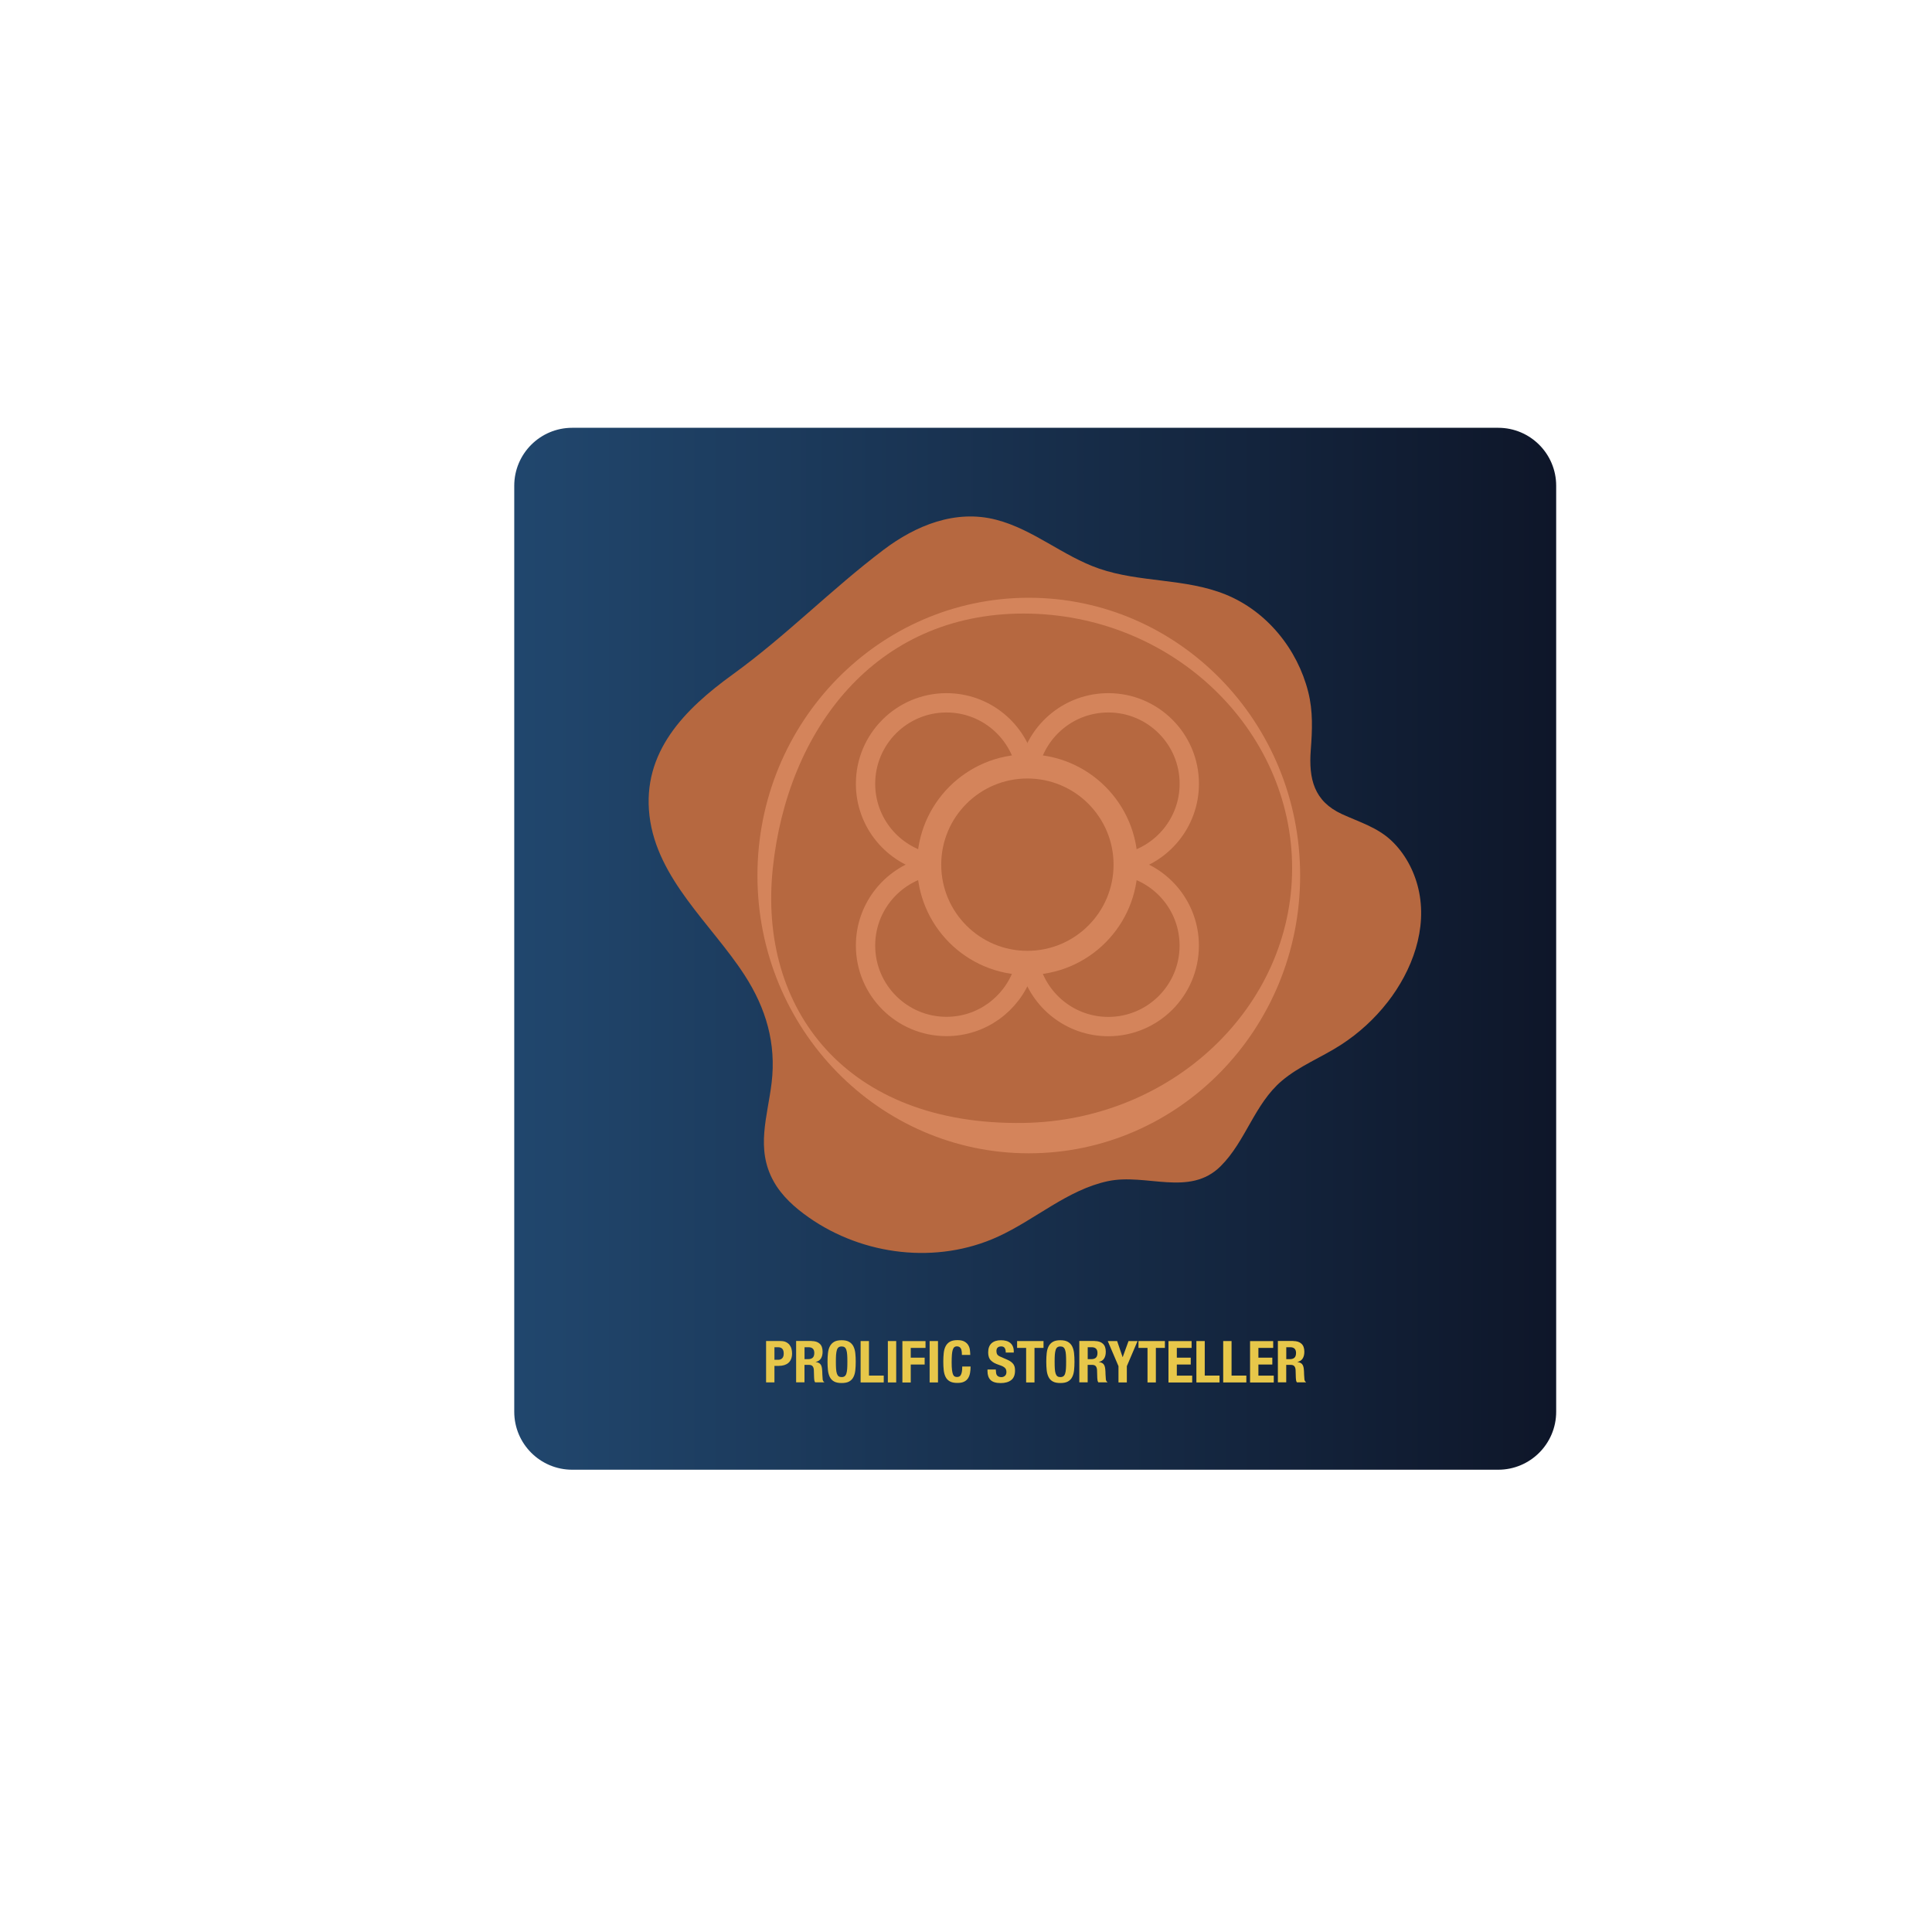
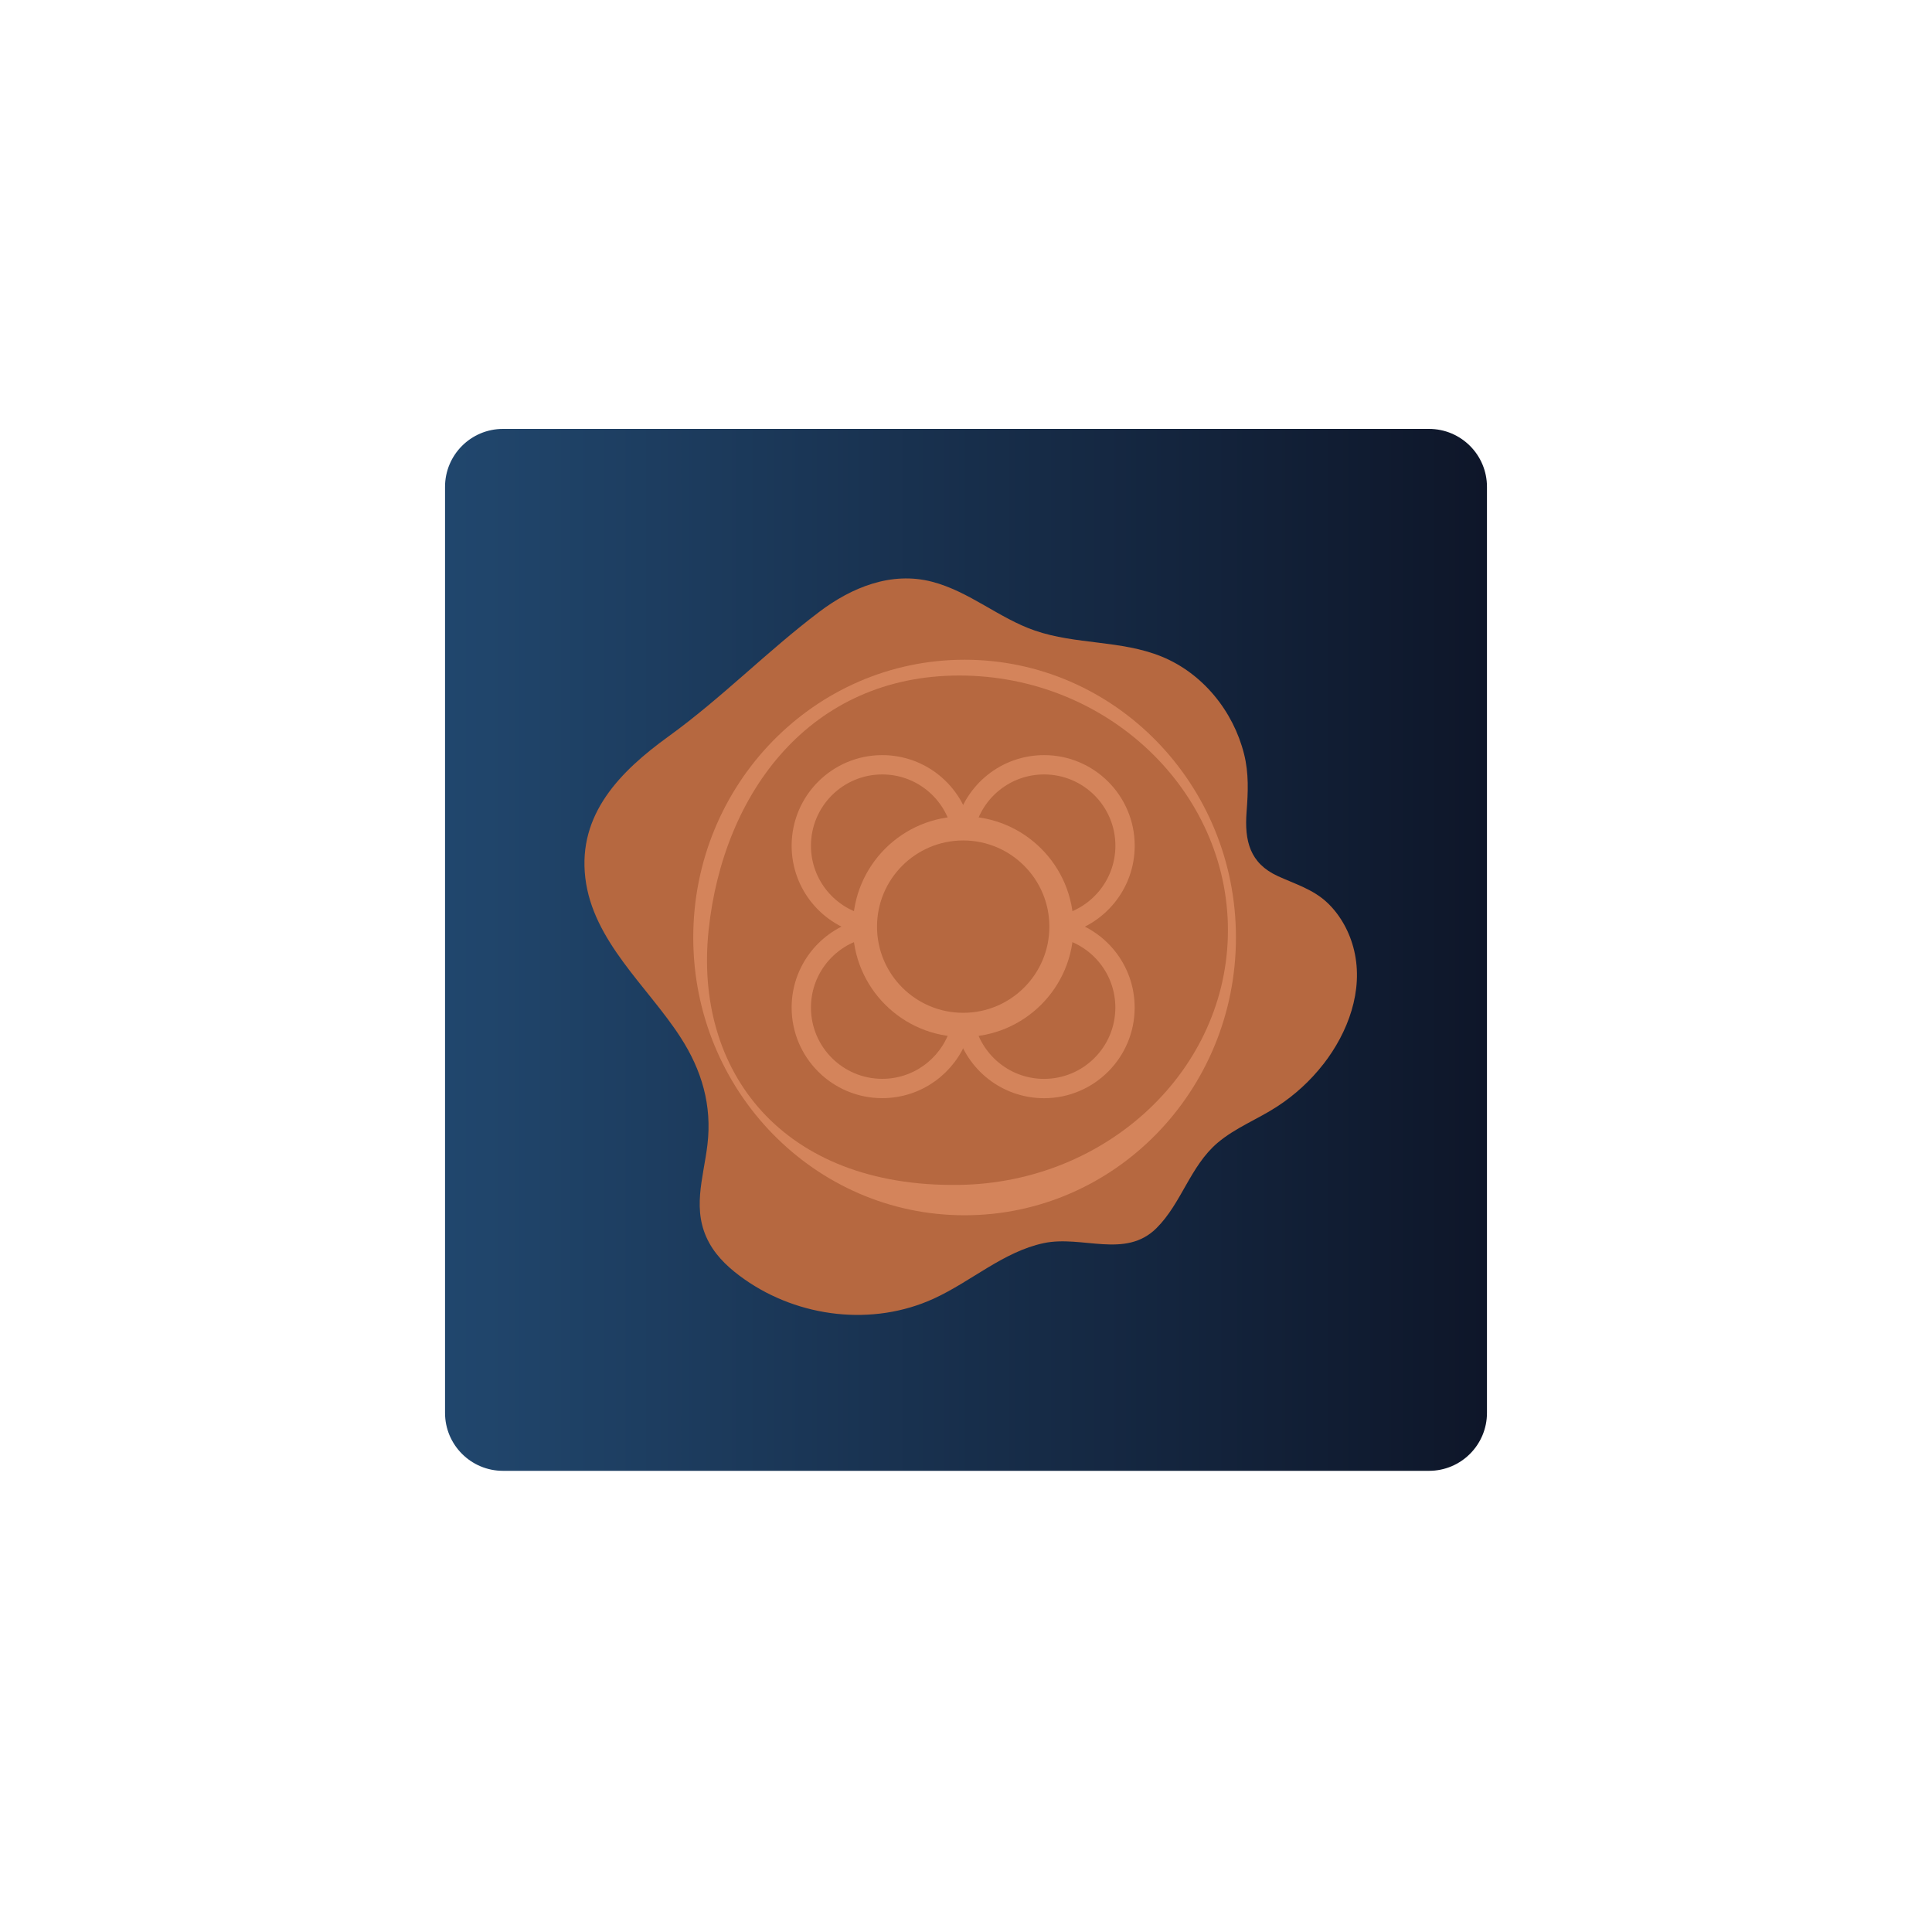
<svg xmlns="http://www.w3.org/2000/svg" viewBox="0 0 400 400">
  <defs>
-     <linearGradient id="b" x1="106.47" y1="196.43" x2="322.19" y2="196.43" gradientUnits="userSpaceOnUse">
+     <linearGradient id="b" x1="92.14" y1="196.66" x2="307.86" y2="196.66" gradientUnits="userSpaceOnUse">
      <stop offset="0" stop-color="#20466d" />
      <stop offset=".04" stop-color="#20456b" />
      <stop offset="1" stop-color="#0e1629" />
    </linearGradient>
  </defs>
  <g id="a" data-name="Backgrounds">
-     <rect x="106.47" y="88.57" width="215.72" height="215.72" rx="12" ry="12" fill="url(#b)" />
+     <rect x="92.14" y="88.8" width="215.72" height="215.72" rx="12" ry="12" fill="url(#b)" />
  </g>
  <g id="c" data-name="Storyteller">
    <g>
-       <circle cx="213" cy="179.76" r="60.26" fill="#d4845b" />
-       <path d="M287.29,207.47c-2.69,3.46-5.96,6.45-9.63,8.83-4.02,2.61-8.63,4.37-12.31,7.5-5.64,4.81-7.44,12.49-12.63,17.65-6.45,6.41-15.4,1.4-23.36,3.1-8.34,1.78-14.99,7.94-22.75,11.49-12.62,5.77-27.88,3.93-39.17-3.99-2.88-2.02-5.58-4.42-7.28-7.49-3.76-6.77-1.23-13.43-.4-20.42.96-8.12-1.16-15.39-5.61-22.26-6.8-10.51-18.13-19.86-19.68-32.97-1.56-13.22,7.3-22.09,17.2-29.25,11.14-8.06,20.42-17.64,31.25-25.82,6.68-5.06,14.91-8.42,23.33-6.23,7.74,2.01,13.82,7.53,21.29,10.11,8.48,2.93,17.84,1.97,26.22,5.37,8.54,3.47,14.87,11.31,17.1,20.19,1.01,4.02.83,7.91.52,12.01-.45,5.96.66,10.59,6.45,13.26,3.58,1.64,7.31,2.73,10.24,5.49,2.79,2.63,4.7,6.2,5.58,9.92,1.97,8.32-1.27,16.97-6.36,23.52ZM213,123.76c-31.03,0-56.18,25.75-56.18,57.51s25.15,57.51,56.18,57.51,56.18-25.75,56.18-57.51-25.15-57.51-56.18-57.51Z" fill="#b66840" />
-       <path d="M211.9,232.49c-36.76.56-54.97-23.64-51.9-52.73,3.02-28.65,21.18-52.73,51.9-52.73s55.62,23.93,55.62,52.73-24.91,52.27-55.62,52.73Z" fill="#b66840" />
+       <circle cx="199.71" cy="192.59" r="60.26" fill="#d4845b" />
+       <path d="M274,220.3c-2.69,3.46-5.96,6.45-9.63,8.83-4.02,2.61-8.63,4.37-12.31,7.5-5.64,4.81-7.44,12.49-12.63,17.65-6.45,6.41-15.4,1.4-23.36,3.1-8.34,1.78-14.99,7.94-22.75,11.49-12.62,5.77-27.88,3.93-39.17-3.99-2.88-2.02-5.58-4.42-7.28-7.49-3.76-6.77-1.23-13.43-.4-20.42.96-8.12-1.16-15.39-5.61-22.26-6.8-10.51-18.13-19.86-19.68-32.97-1.56-13.22,7.3-22.09,17.2-29.25,11.14-8.06,20.42-17.64,31.25-25.82,6.68-5.06,14.91-8.42,23.33-6.23,7.74,2.01,13.82,7.53,21.29,10.11,8.48,2.93,17.84,1.97,26.22,5.37,8.54,3.47,14.87,11.31,17.1,20.19,1.01,4.02.83,7.91.52,12.01-.45,5.96.66,10.59,6.45,13.26,3.58,1.64,7.31,2.73,10.24,5.49,2.79,2.63,4.7,6.2,5.58,9.92,1.97,8.32-1.27,16.97-6.36,23.52ZM199.71,136.59c-31.03,0-56.18,25.75-56.18,57.51s25.15,57.51,56.18,57.51,56.18-25.75,56.18-57.51-25.15-57.51-56.18-57.51Z" fill="#b66840" />
+       <path d="M198.61,245.32c-36.76.56-54.97-23.64-51.9-52.73,3.02-28.65,21.18-52.73,51.9-52.73s55.62,23.93,55.62,52.73-24.91,52.27-55.62,52.73Z" fill="#b66840" />
    </g>
    <g>
-       <circle cx="212.71" cy="179.02" r="20.34" fill="none" stroke="#d4845b" stroke-miterlimit="10" stroke-width="5" />
-       <path d="M233.34,179.47c7.39,1.75,12.88,8.38,12.88,16.31,0,9.25-7.5,16.76-16.76,16.76-7.75,0-14.28-5.27-16.19-12.42" fill="none" stroke="#d4845b" stroke-miterlimit="10" stroke-width="4" />
-       <path d="M192.58,178.68c-7.64-1.56-13.38-8.32-13.38-16.41,0-9.25,7.5-16.76,16.76-16.76,8.05,0,14.77,5.68,16.39,13.25" fill="none" stroke="#d4845b" stroke-miterlimit="10" stroke-width="4" />
-       <path d="M211.75,201.38c-2.31,6.49-8.51,11.14-15.79,11.14-9.25,0-16.76-7.5-16.76-16.76,0-7.41,4.82-13.7,11.49-15.91" fill="none" stroke="#d4845b" stroke-miterlimit="10" stroke-width="4" />
-       <path d="M213.16,158.39c1.75-7.39,8.38-12.88,16.31-12.88,9.25,0,16.76,7.5,16.76,16.76,0,8.05-5.68,14.77-13.25,16.39" fill="none" stroke="#d4845b" stroke-miterlimit="10" stroke-width="4" />
-     </g>
-     <g>
-       <rect x="142.99" y="277.65" width="142.68" height="12.42" fill="none" />
-       <path d="M161.63,277.65c.44,0,.81.07,1.11.22.3.15.54.34.73.58.18.24.32.51.4.82.08.31.12.62.12.94,0,.44-.07.82-.2,1.15-.13.33-.32.6-.55.8-.24.21-.52.36-.86.47-.34.1-.71.16-1.12.16h-.92v3.42h-1.73v-8.57h3.02ZM161.11,281.53c.34,0,.62-.1.83-.31.21-.21.32-.53.32-.97s-.09-.76-.28-.98c-.18-.22-.49-.34-.92-.34h-.72v2.6h.77Z" fill="#e7c74a" />
-       <path d="M168.03,277.65c.72,0,1.28.18,1.68.55.4.36.6.92.6,1.66,0,.58-.12,1.05-.35,1.41-.23.36-.59.6-1.08.7v.02c.43.06.75.2.95.42.2.22.32.56.37,1.04.02.16.03.33.04.52,0,.19.02.4.02.63.02.46.04.8.07,1.04.05.24.15.4.31.49v.07h-1.87c-.09-.12-.14-.26-.17-.41s-.04-.32-.05-.49l-.05-1.64c-.02-.34-.1-.6-.25-.79s-.41-.29-.77-.29h-.92v3.62h-1.73v-8.57h3.19ZM167.29,281.4c.42,0,.74-.1.96-.29.22-.2.34-.53.34-.99,0-.79-.4-1.19-1.2-1.19h-.82v2.47h.72Z" fill="#e7c74a" />
-       <path d="M171.42,280.14c.06-.55.19-1.02.4-1.41.2-.39.5-.7.88-.92.38-.22.9-.33,1.55-.33s1.16.11,1.55.33c.38.22.68.53.88.92.2.39.34.86.4,1.41s.09,1.15.09,1.79-.03,1.26-.09,1.8c-.06.54-.19,1.01-.4,1.4-.2.39-.5.69-.88.9-.38.21-.9.31-1.55.31s-1.16-.1-1.55-.31c-.38-.21-.68-.51-.88-.9-.2-.39-.34-.86-.4-1.4-.06-.54-.09-1.14-.09-1.8s.03-1.25.09-1.79ZM173.1,283.41c.03.4.08.73.17.98s.2.44.36.55c.16.12.36.17.62.17s.46-.06.62-.17c.16-.12.28-.3.36-.55s.14-.58.17-.98c.03-.4.04-.89.04-1.47s-.01-1.06-.04-1.46c-.03-.4-.08-.73-.17-.98-.08-.26-.2-.44-.36-.56-.16-.12-.36-.17-.62-.17s-.46.06-.62.17c-.16.12-.28.3-.36.56-.08.26-.14.58-.17.98-.03.4-.04.89-.04,1.46s.01,1.07.04,1.47Z" fill="#e7c74a" />
-       <path d="M178.18,277.65h1.73v7.15h3.06v1.42h-4.79v-8.57Z" fill="#e7c74a" />
-       <path d="M183.82,277.65h1.73v8.57h-1.73v-8.57Z" fill="#e7c74a" />
-       <path d="M191.62,277.65v1.42h-3.06v2.02h2.88v1.42h-2.88v3.72h-1.73v-8.57h4.79Z" fill="#e7c74a" />
-       <path d="M192.47,277.65h1.73v8.57h-1.73v-8.57Z" fill="#e7c74a" />
-       <path d="M198.92,279.18c-.15-.28-.42-.43-.81-.43-.22,0-.39.06-.53.17s-.25.3-.33.56c-.08.26-.14.6-.17,1.02-.03.42-.05.93-.05,1.54,0,.65.02,1.17.07,1.57s.11.71.2.93c.09.22.21.37.35.44.14.08.3.11.49.11.15,0,.29-.03.43-.08.13-.05.25-.16.34-.31s.17-.38.23-.66c.06-.28.08-.66.08-1.12h1.73c0,.46-.04.9-.11,1.32-.07.42-.21.78-.4,1.09-.2.31-.47.56-.83.73-.36.18-.82.26-1.39.26-.65,0-1.16-.1-1.55-.31-.38-.21-.68-.51-.88-.9-.2-.39-.34-.86-.4-1.4-.06-.54-.09-1.14-.09-1.8s.03-1.25.09-1.79c.06-.55.19-1.02.4-1.41.2-.39.5-.7.88-.92.38-.22.9-.33,1.55-.33s1.1.1,1.46.3c.36.2.62.45.8.76.18.31.29.64.33,1,.04.36.07.69.07,1h-1.73c0-.62-.07-1.08-.22-1.36Z" fill="#e7c74a" />
-       <path d="M206.2,283.8c0,.2.02.38.05.55s.09.3.18.41.21.2.35.26c.15.06.33.1.56.1.26,0,.5-.09.71-.26.21-.17.32-.44.32-.8,0-.19-.03-.36-.08-.5-.05-.14-.14-.27-.26-.38-.12-.11-.28-.21-.47-.31-.2-.09-.44-.19-.73-.28-.38-.13-.72-.27-1-.42s-.51-.33-.7-.53c-.19-.2-.33-.44-.41-.71-.09-.27-.13-.58-.13-.93,0-.85.24-1.48.71-1.9s1.12-.62,1.94-.62c.38,0,.74.04,1.06.13.32.08.6.22.84.41.24.19.42.43.55.72.13.29.2.64.2,1.05v.24h-1.66c0-.41-.07-.72-.22-.94-.14-.22-.38-.33-.72-.33-.19,0-.35.03-.48.08s-.23.13-.31.22-.13.2-.16.32c-.03.12-.04.24-.04.37,0,.26.06.49.17.67.11.18.35.35.72.5l1.33.58c.33.14.6.29.8.45.21.16.37.32.5.5.12.18.21.38.26.59.05.22.07.46.07.72,0,.9-.26,1.56-.79,1.97-.52.41-1.25.62-2.19.62s-1.67-.21-2.09-.64c-.42-.42-.63-1.03-.63-1.82v-.35h1.73v.25Z" fill="#e7c74a" />
-       <path d="M216.05,279.07h-1.87v7.15h-1.73v-7.15h-1.87v-1.42h5.47v1.42Z" fill="#e7c74a" />
-       <path d="M216.71,280.14c.06-.55.19-1.02.4-1.41.2-.39.5-.7.88-.92.38-.22.9-.33,1.55-.33s1.16.11,1.55.33c.38.22.68.53.88.92.2.39.34.86.4,1.41.06.55.09,1.15.09,1.79s-.03,1.26-.09,1.8c-.06.54-.19,1.01-.4,1.4-.2.39-.5.69-.88.9s-.9.31-1.55.31-1.16-.1-1.55-.31-.68-.51-.88-.9c-.2-.39-.34-.86-.4-1.4-.06-.54-.09-1.14-.09-1.8s.03-1.25.09-1.79ZM218.39,283.41c.03.4.08.73.17.98s.2.44.36.55c.16.12.36.17.62.17s.46-.06.62-.17c.16-.12.28-.3.36-.55s.14-.58.17-.98c.03-.4.04-.89.04-1.47s-.01-1.06-.04-1.46c-.03-.4-.08-.73-.17-.98-.08-.26-.2-.44-.36-.56s-.36-.17-.62-.17-.46.06-.62.17-.28.3-.36.56c-.08.26-.14.58-.17.98-.03.4-.04.89-.04,1.46s.01,1.07.04,1.47Z" fill="#e7c74a" />
-       <path d="M226.66,277.65c.72,0,1.28.18,1.68.55.4.36.6.92.6,1.66,0,.58-.12,1.05-.35,1.41-.23.36-.59.6-1.08.7v.02c.43.06.75.2.95.42s.32.56.37,1.04c.02.16.03.33.04.52,0,.19.02.4.02.63.02.46.04.8.07,1.04.05.24.15.4.31.49v.07h-1.87c-.09-.12-.14-.26-.17-.41-.02-.16-.04-.32-.05-.49l-.05-1.64c-.02-.34-.1-.6-.25-.79-.15-.19-.41-.29-.77-.29h-.92v3.62h-1.73v-8.57h3.19ZM225.92,281.4c.42,0,.74-.1.96-.29.22-.2.34-.53.34-.99,0-.79-.4-1.19-1.2-1.19h-.82v2.47h.72Z" fill="#e7c74a" />
-       <path d="M232.43,280.96h.02l1.2-3.31h1.87l-2.22,5.2v3.37h-1.73v-3.37l-2.22-5.2h1.94l1.13,3.31Z" fill="#e7c74a" />
-       <path d="M241.18,279.07h-1.87v7.15h-1.73v-7.15h-1.87v-1.42h5.47v1.42Z" fill="#e7c74a" />
-       <path d="M246.71,279.07h-3.06v2.02h2.88v1.42h-2.88v2.3h3.18v1.42h-4.91v-8.57h4.79v1.42Z" fill="#e7c74a" />
-       <path d="M247.7,277.65h1.73v7.15h3.06v1.42h-4.79v-8.57Z" fill="#e7c74a" />
-       <path d="M253.25,277.65h1.73v7.15h3.06v1.42h-4.79v-8.57Z" fill="#e7c74a" />
-       <path d="M263.6,279.07h-3.06v2.02h2.88v1.42h-2.88v2.3h3.18v1.42h-4.91v-8.57h4.79v1.42Z" fill="#e7c74a" />
-       <path d="M267.77,277.65c.72,0,1.28.18,1.68.55.4.36.6.92.6,1.66,0,.58-.12,1.05-.35,1.41-.23.36-.59.6-1.08.7v.02c.43.06.75.2.95.42s.32.56.37,1.04c.02.16.03.33.04.52,0,.19.02.4.02.63.02.46.04.8.07,1.04.05.24.15.4.31.49v.07h-1.87c-.09-.12-.14-.26-.17-.41-.02-.16-.04-.32-.05-.49l-.05-1.64c-.02-.34-.1-.6-.25-.79-.15-.19-.41-.29-.77-.29h-.92v3.62h-1.73v-8.57h3.19ZM267.03,281.4c.42,0,.74-.1.96-.29.22-.2.34-.53.34-.99,0-.79-.4-1.19-1.2-1.19h-.82v2.47h.72Z" fill="#e7c74a" />
+       <circle cx="199.42" cy="191.85" r="20.34" fill="none" stroke="#d4845b" stroke-miterlimit="10" stroke-width="5" />
+       <path d="M220.04,192.3c7.39,1.75,12.88,8.38,12.88,16.31,0,9.25-7.5,16.76-16.76,16.76-7.75,0-14.28-5.27-16.19-12.42" fill="none" stroke="#d4845b" stroke-miterlimit="10" stroke-width="4" />
+       <path d="M179.28,191.51c-7.64-1.56-13.38-8.32-13.38-16.41,0-9.25,7.5-16.76,16.76-16.76,8.05,0,14.77,5.68,16.39,13.25" fill="none" stroke="#d4845b" stroke-miterlimit="10" stroke-width="4" />
+       <path d="M198.45,214.22c-2.31,6.49-8.51,11.14-15.79,11.14-9.25,0-16.76-7.5-16.76-16.76,0-7.41,4.82-13.7,11.49-15.91" fill="none" stroke="#d4845b" stroke-miterlimit="10" stroke-width="4" />
+       <path d="M199.86,171.22c1.75-7.39,8.38-12.88,16.31-12.88,9.25,0,16.76,7.5,16.76,16.76,0,8.05-5.68,14.77-13.25,16.39" fill="none" stroke="#d4845b" stroke-miterlimit="10" stroke-width="4" />
    </g>
  </g>
</svg>
